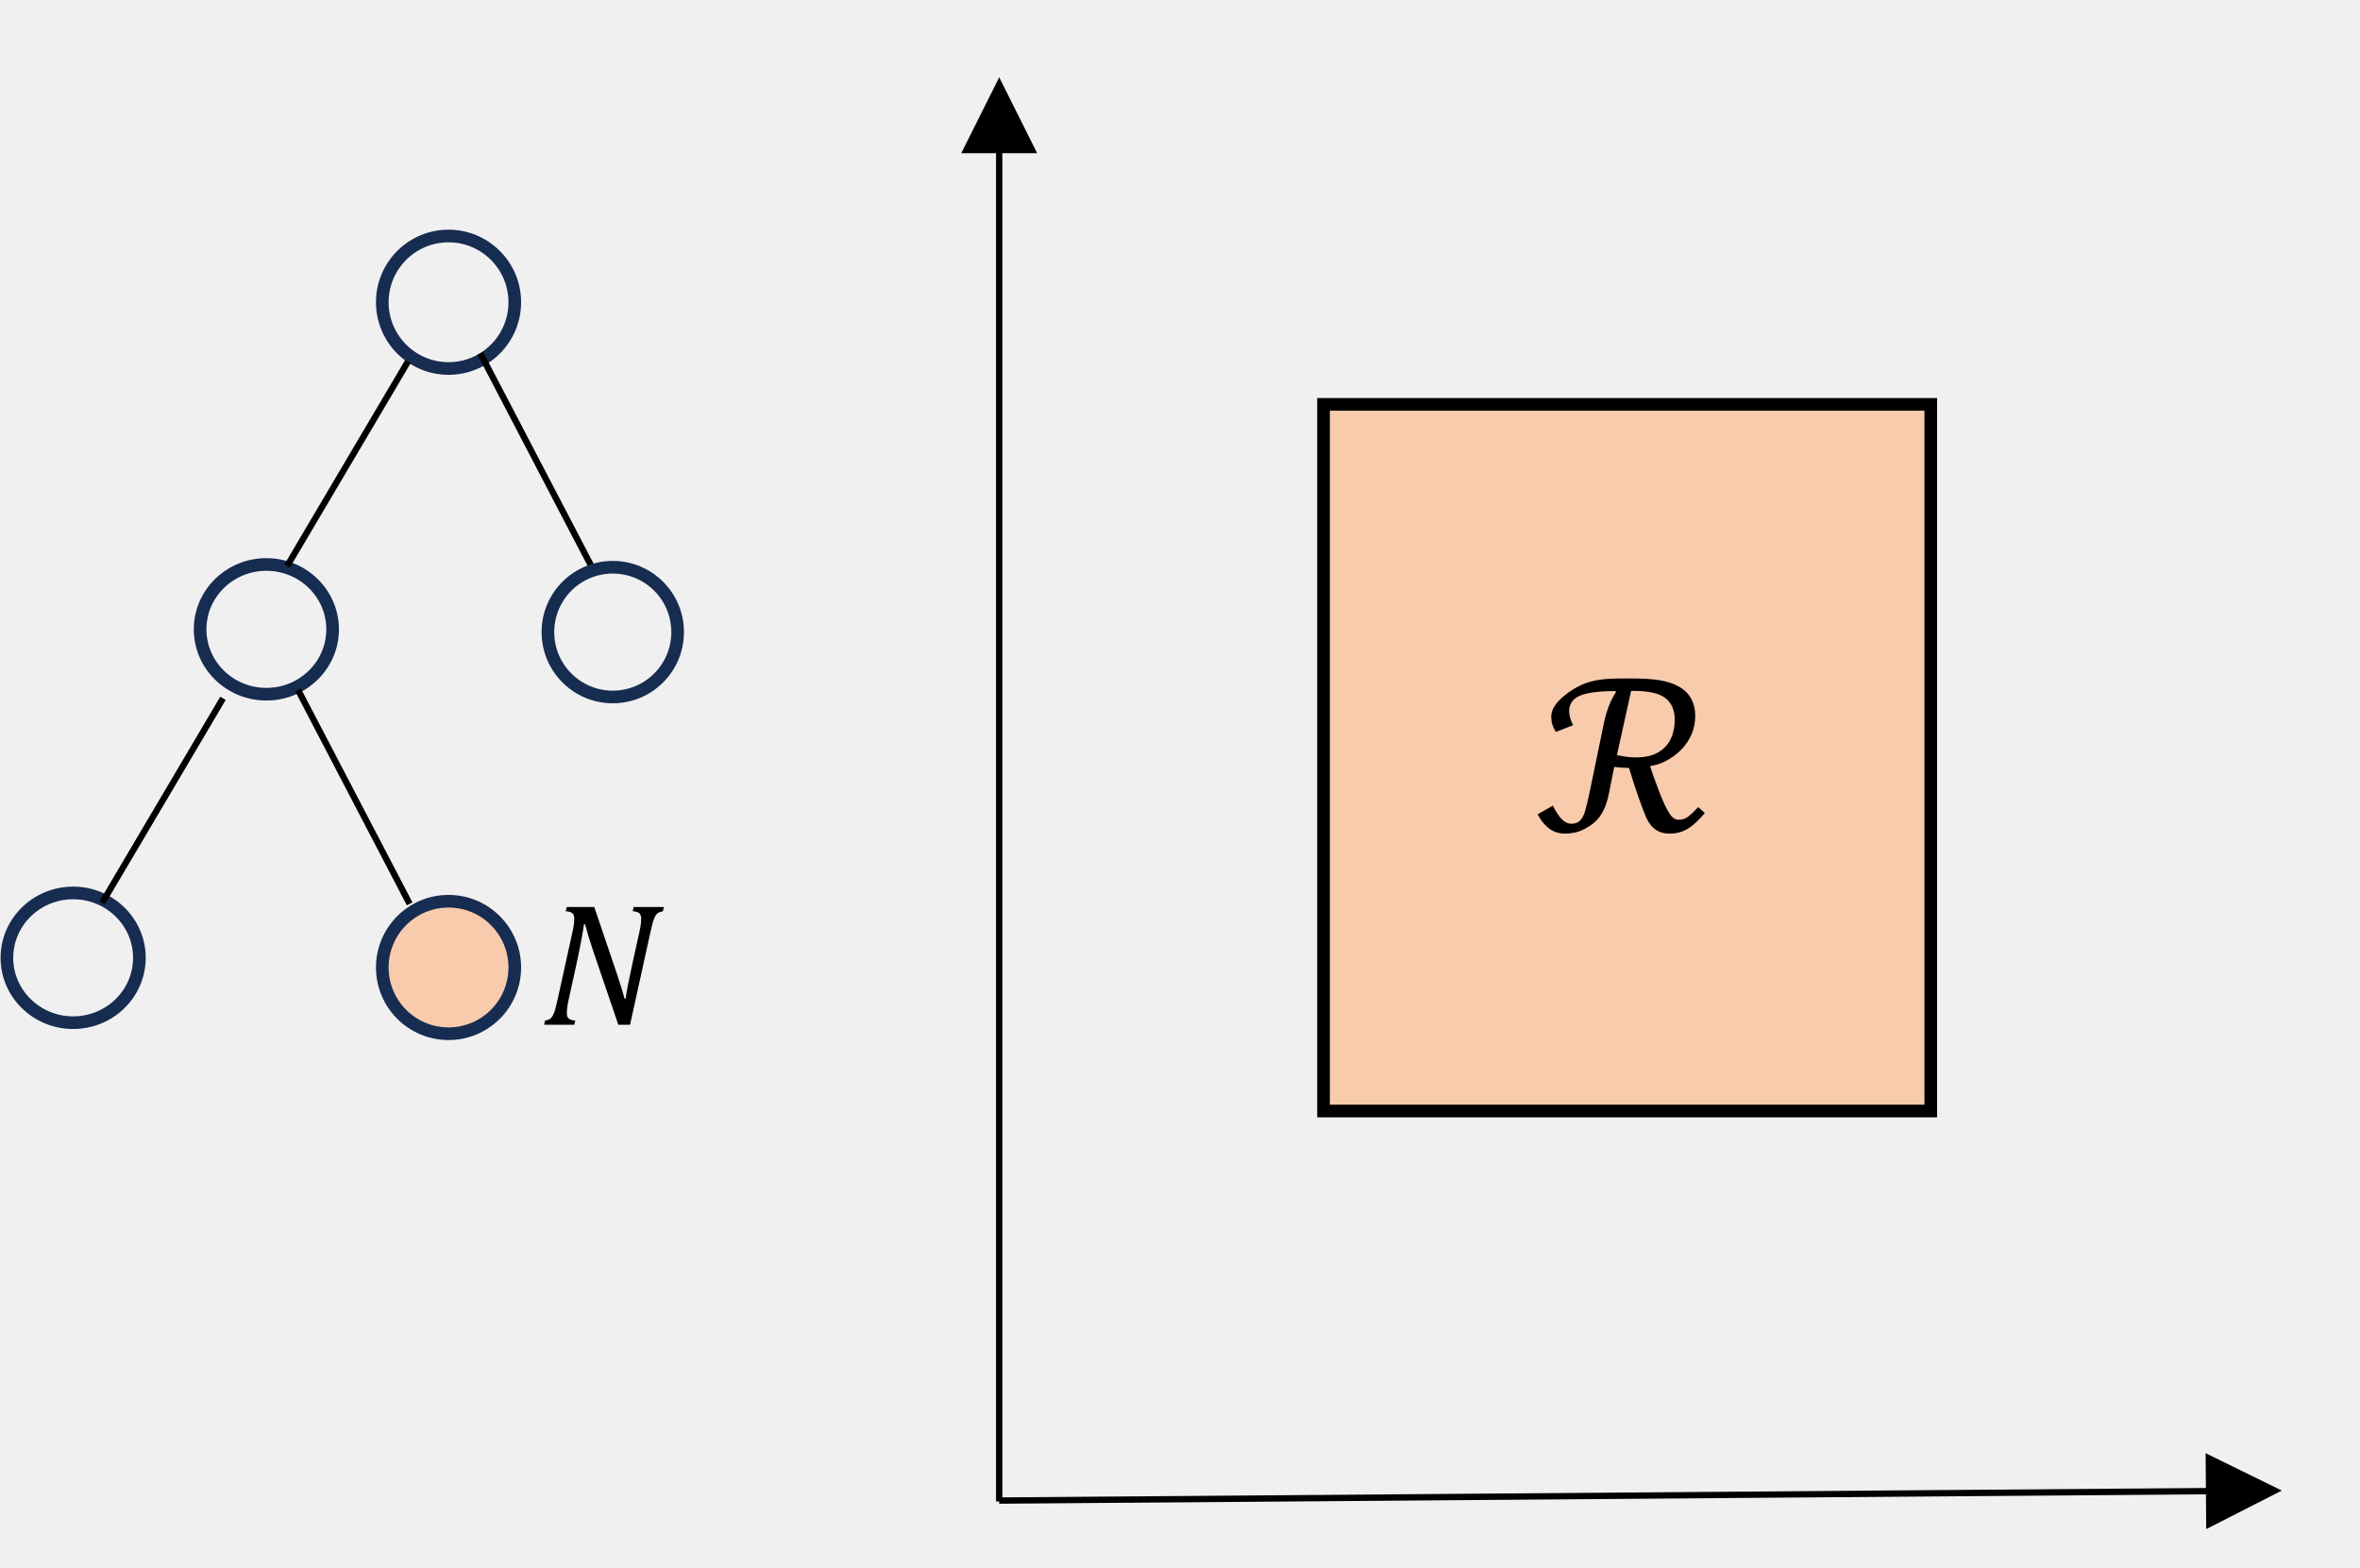
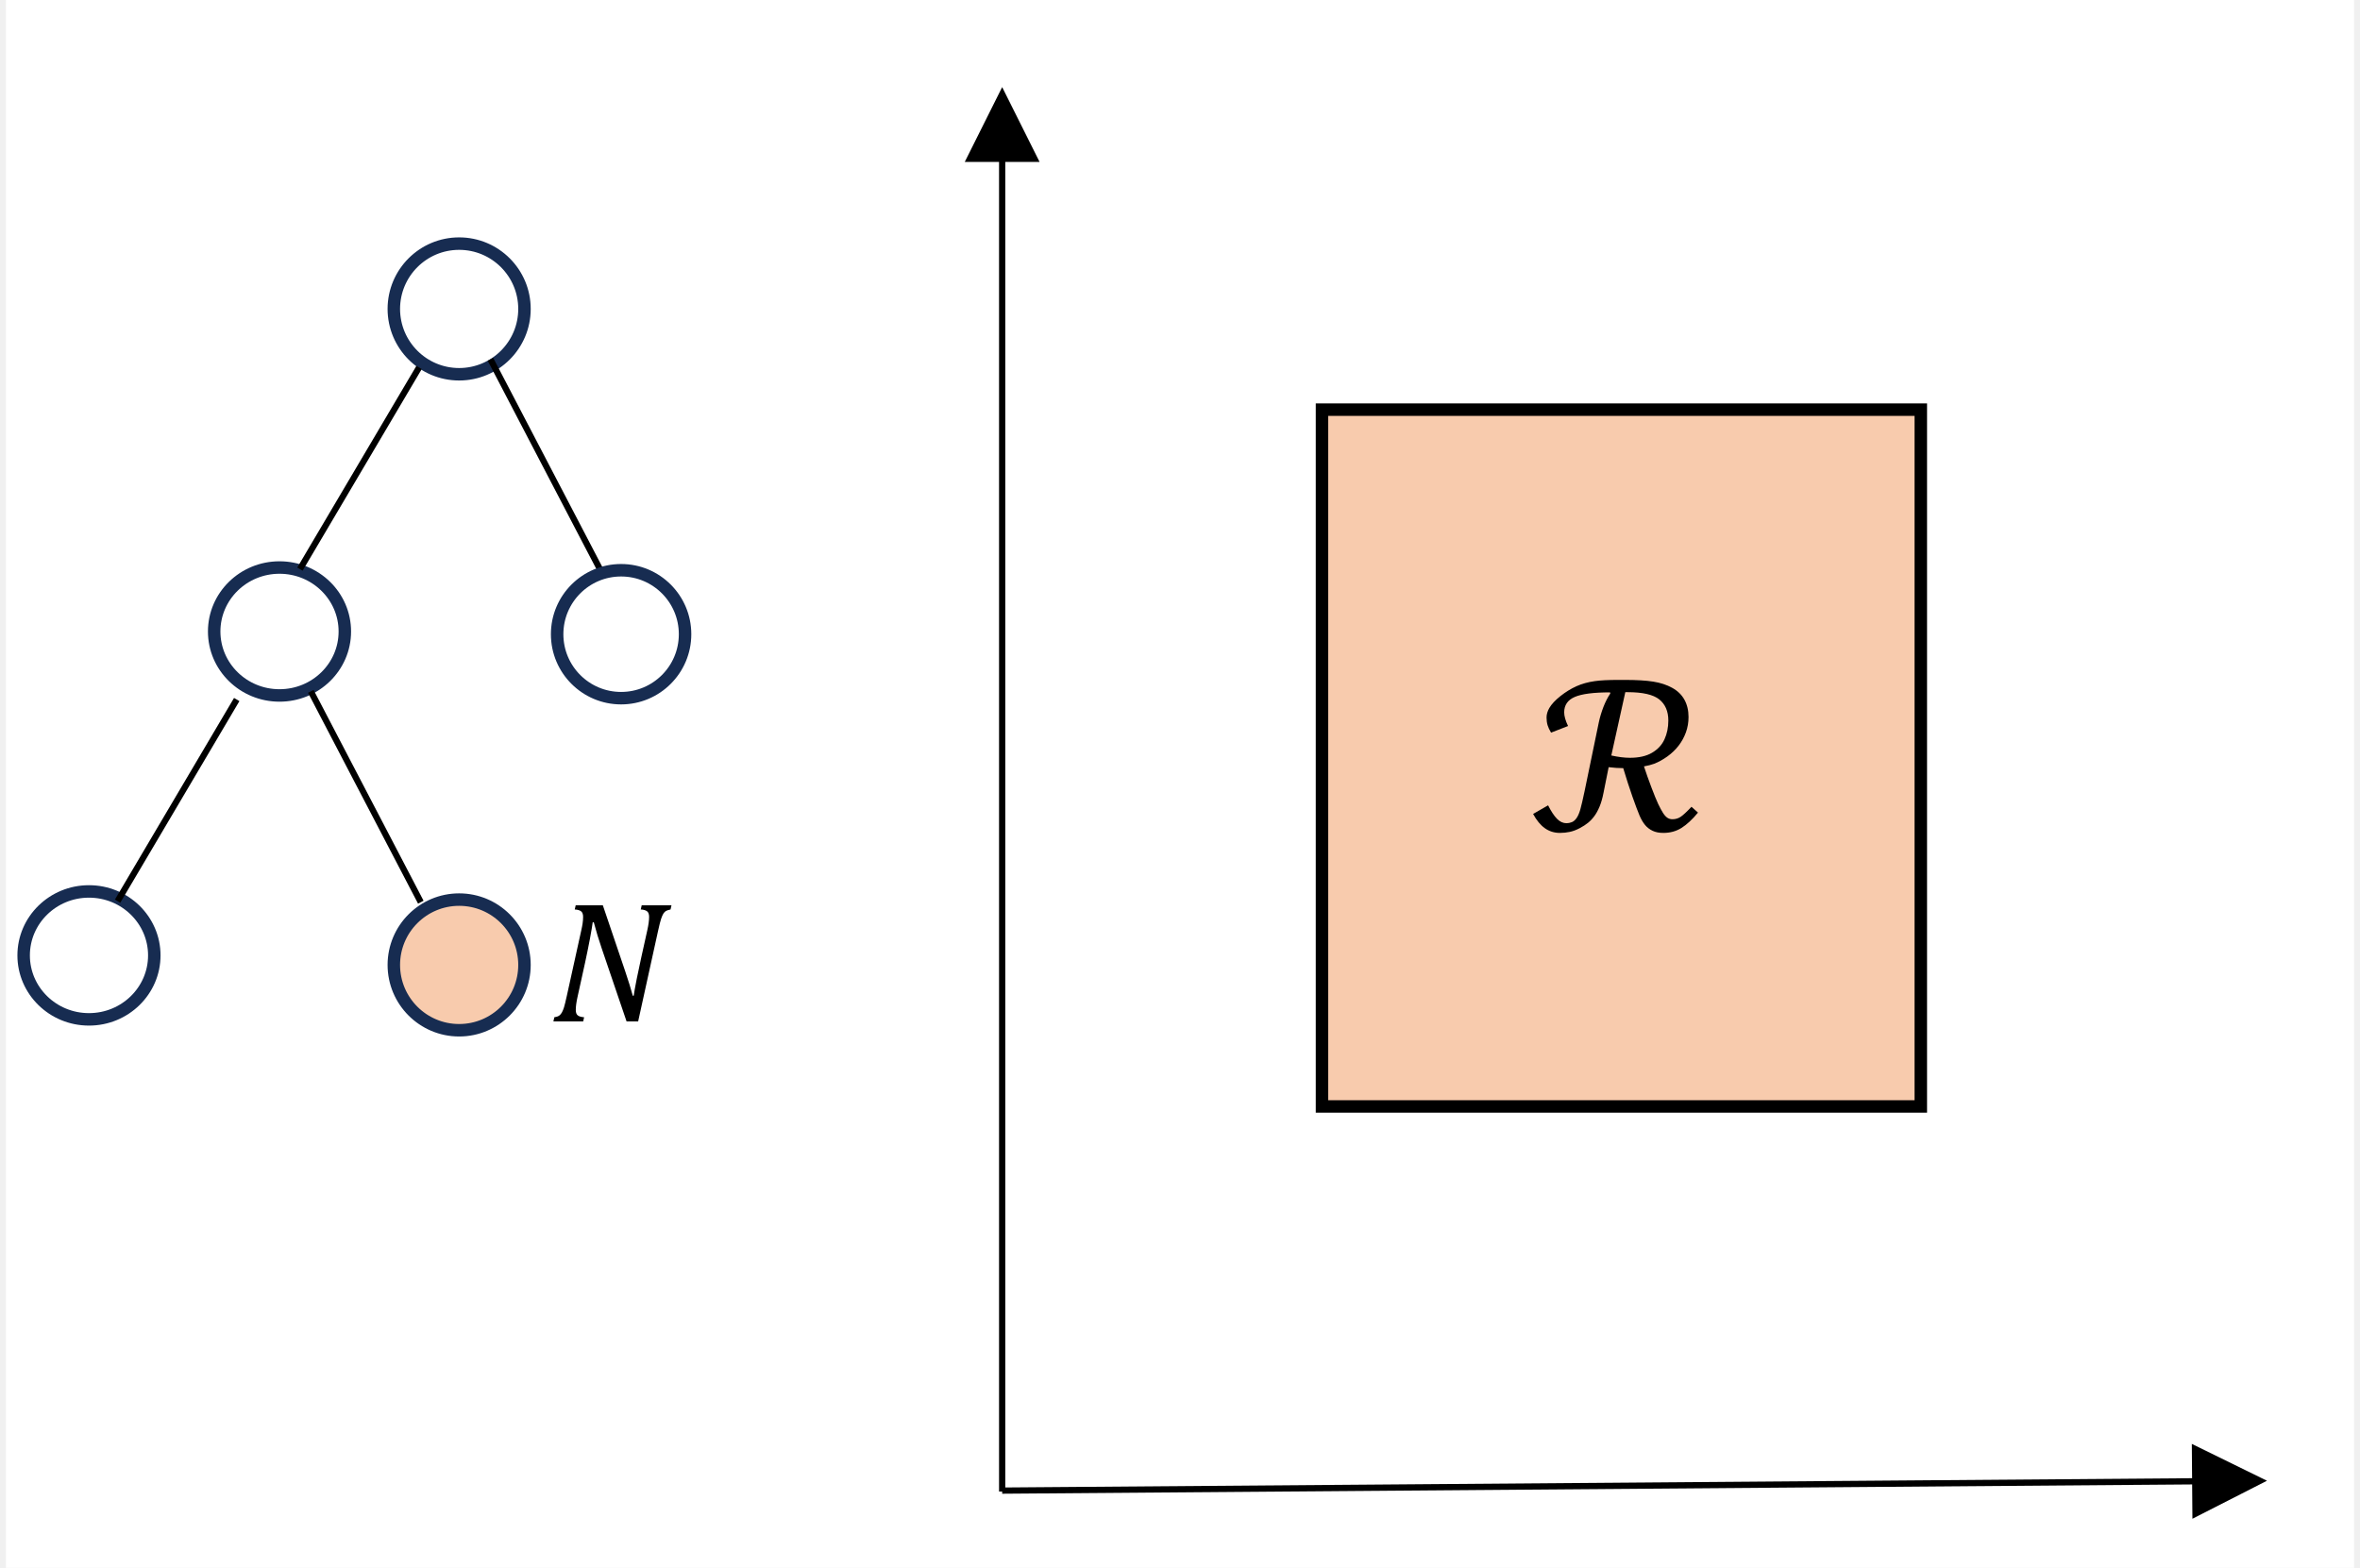
- <svg xmlns="http://www.w3.org/2000/svg" version="1.1" width="641.25pt" height="426pt" viewBox="0 0 641.25 426">
+ <svg xmlns="http://www.w3.org/2000/svg" version="1.1" width="641.25pt" height="426pt" viewBox="-3 -3 647 432">
+   <g id="deeditor_bgCarrier" stroke-width="0">
+     <rect id="dee_c_e" x="-3" y="-3" width="647" height="432" rx="0" fill="#ffffff" strokewidth="0" />
+   </g>
  <g>
-     <path d="M272.359 407.977V38.188H270.641V407.977ZM281.812 41.625 271.5 21 261.188 41.625ZM281.812 41.625" />
-     <path d="M271.508 408.582 602.824 405.996 602.812 404.277 271.492 406.863ZM599.465 415.477 620.008 405.004 599.301 394.852ZM599.465 415.477" />
+     <path d="M272.359 407.977V38.188H270.641V407.977ZM281.812 41.625 271.5 21 261.188 41.625ZM281.812 41.625" fill="#000000" />
+     <path d="M271.508 408.582 602.824 405.996 602.812 404.277 271.492 406.863ZM599.465 415.477 620.008 405.004 599.301 394.852ZM599.465 415.477" fill="#000000" />
    <path d="M359.625 109.875H524.625V301.875H359.625Z" fill="#f8cbad" />
    <path stroke-width="3.437" stroke-linecap="butt" stroke-miterlimit="8" stroke-linejoin="miter" fill="none" stroke="#000000" d="M359.625 109.875H524.625V301.875H359.625Z" />
-     <path d="M443.203 187.719 439.344 205.164C441.27 205.59 442.98 205.801 444.48 205.801 446.949 205.801 448.98 205.344 450.555 204.422 452.137 203.496 453.285 202.266 453.988 200.723 454.703 199.184 455.055 197.453 455.055 195.523 455.055 192.996 454.223 191.062 452.566 189.719 450.898 188.387 447.984 187.719 443.812 187.719ZM441.441 184.344H443.047C446.309 184.344 448.934 184.5 450.906 184.816 452.879 185.129 454.613 185.691 456.105 186.516 457.598 187.336 458.723 188.422 459.48 189.781 460.238 191.145 460.621 192.734 460.621 194.559 460.621 196.059 460.379 197.461 459.906 198.781 459.426 200.102 458.766 201.316 457.914 202.426 457.066 203.543 456.023 204.539 454.801 205.426 453.57 206.301 452.363 206.977 451.164 207.441 450.398 207.727 449.453 207.969 448.344 208.172 448.926 209.953 449.609 211.883 450.391 213.945 451.172 216.016 451.801 217.551 452.273 218.551 452.754 219.555 453.188 220.363 453.586 220.988 453.977 221.602 454.379 222.047 454.785 222.324 455.191 222.594 455.656 222.734 456.18 222.734 457.035 222.734 457.793 222.512 458.461 222.059 459.129 221.617 460.125 220.695 461.438 219.301L463.23 220.906C461.656 222.809 460.133 224.219 458.672 225.137 457.215 226.043 455.551 226.5 453.691 226.5 452.512 226.5 451.516 226.305 450.699 225.906 449.871 225.512 449.184 224.977 448.629 224.297 448.074 223.621 447.57 222.758 447.121 221.715 446.676 220.672 446.031 218.941 445.176 216.531 444.328 214.117 443.477 211.492 442.629 208.656 441.414 208.656 440.07 208.566 438.613 208.387L437.211 215.379C436.914 216.938 436.539 218.234 436.102 219.27 435.668 220.297 435.188 221.176 434.664 221.879 434.137 222.594 433.559 223.199 432.945 223.703 432.324 224.211 431.559 224.707 430.637 225.195 429.711 225.684 428.812 226.02 427.926 226.215 427.051 226.402 426.129 226.5 425.176 226.5 423.637 226.5 422.258 226.074 421.043 225.211 419.828 224.348 418.746 223.035 417.797 221.273L421.926 218.902C422.773 220.582 423.602 221.828 424.387 222.621 425.176 223.426 426.051 223.828 427.004 223.828 427.484 223.828 427.973 223.734 428.461 223.539 428.949 223.344 429.391 222.969 429.781 222.398 430.176 221.828 430.523 221.031 430.816 219.996 431.109 218.961 431.496 217.289 431.984 214.98L435.906 196.012C436.207 194.594 436.637 193.191 437.168 191.805 437.707 190.418 438.336 189.172 439.066 188.086L439.004 187.777C434.488 187.777 431.25 188.191 429.301 189.023 427.344 189.855 426.359 191.273 426.359 193.281 426.359 194.309 426.719 195.57 427.426 197.047L422.746 198.871C422.301 198.141 421.98 197.461 421.785 196.824 421.598 196.184 421.5 195.48 421.5 194.707 421.5 193.836 421.754 192.969 422.258 192.09 422.887 191.016 423.906 189.922 425.332 188.797 426.75 187.672 428.211 186.773 429.719 186.09 431.234 185.414 432.914 184.941 434.781 184.68 436.281 184.453 438.504 184.344 441.441 184.344ZM441.441 184.344" fill-rule="evenodd" />
+     <path d="M443.203 187.719 439.344 205.164C441.27 205.59 442.98 205.801 444.48 205.801 446.949 205.801 448.98 205.344 450.555 204.422 452.137 203.496 453.285 202.266 453.988 200.723 454.703 199.184 455.055 197.453 455.055 195.523 455.055 192.996 454.223 191.062 452.566 189.719 450.898 188.387 447.984 187.719 443.812 187.719ZM441.441 184.344H443.047C446.309 184.344 448.934 184.5 450.906 184.816 452.879 185.129 454.613 185.691 456.105 186.516 457.598 187.336 458.723 188.422 459.48 189.781 460.238 191.145 460.621 192.734 460.621 194.559 460.621 196.059 460.379 197.461 459.906 198.781 459.426 200.102 458.766 201.316 457.914 202.426 457.066 203.543 456.023 204.539 454.801 205.426 453.57 206.301 452.363 206.977 451.164 207.441 450.398 207.727 449.453 207.969 448.344 208.172 448.926 209.953 449.609 211.883 450.391 213.945 451.172 216.016 451.801 217.551 452.273 218.551 452.754 219.555 453.188 220.363 453.586 220.988 453.977 221.602 454.379 222.047 454.785 222.324 455.191 222.594 455.656 222.734 456.18 222.734 457.035 222.734 457.793 222.512 458.461 222.059 459.129 221.617 460.125 220.695 461.438 219.301L463.23 220.906C461.656 222.809 460.133 224.219 458.672 225.137 457.215 226.043 455.551 226.5 453.691 226.5 452.512 226.5 451.516 226.305 450.699 225.906 449.871 225.512 449.184 224.977 448.629 224.297 448.074 223.621 447.57 222.758 447.121 221.715 446.676 220.672 446.031 218.941 445.176 216.531 444.328 214.117 443.477 211.492 442.629 208.656 441.414 208.656 440.07 208.566 438.613 208.387L437.211 215.379C436.914 216.938 436.539 218.234 436.102 219.27 435.668 220.297 435.188 221.176 434.664 221.879 434.137 222.594 433.559 223.199 432.945 223.703 432.324 224.211 431.559 224.707 430.637 225.195 429.711 225.684 428.812 226.02 427.926 226.215 427.051 226.402 426.129 226.5 425.176 226.5 423.637 226.5 422.258 226.074 421.043 225.211 419.828 224.348 418.746 223.035 417.797 221.273L421.926 218.902C422.773 220.582 423.602 221.828 424.387 222.621 425.176 223.426 426.051 223.828 427.004 223.828 427.484 223.828 427.973 223.734 428.461 223.539 428.949 223.344 429.391 222.969 429.781 222.398 430.176 221.828 430.523 221.031 430.816 219.996 431.109 218.961 431.496 217.289 431.984 214.98L435.906 196.012C436.207 194.594 436.637 193.191 437.168 191.805 437.707 190.418 438.336 189.172 439.066 188.086L439.004 187.777C434.488 187.777 431.25 188.191 429.301 189.023 427.344 189.855 426.359 191.273 426.359 193.281 426.359 194.309 426.719 195.57 427.426 197.047L422.746 198.871C422.301 198.141 421.98 197.461 421.785 196.824 421.598 196.184 421.5 195.48 421.5 194.707 421.5 193.836 421.754 192.969 422.258 192.09 422.887 191.016 423.906 189.922 425.332 188.797 426.75 187.672 428.211 186.773 429.719 186.09 431.234 185.414 432.914 184.941 434.781 184.68 436.281 184.453 438.504 184.344 441.441 184.344ZM441.441 184.344" fill-rule="evenodd" fill="#000000" />
    <path stroke-width="3.437" stroke-linecap="butt" stroke-miterlimit="8" stroke-linejoin="miter" fill="none" stroke="#172c51" d="M103.875 82.125C103.875 72.188 111.938 64.125 121.875 64.125 131.812 64.125 139.875 72.188 139.875 82.125 139.875 92.062 131.812 100.125 121.875 100.125 111.938 100.125 103.875 92.062 103.875 82.125ZM103.875 82.125" />
    <path stroke-width="3.437" stroke-linecap="butt" stroke-miterlimit="8" stroke-linejoin="miter" fill="none" stroke="#172c51" d="M54.375 171C54.375 161.266 62.438 153.375 72.375 153.375 82.312 153.375 90.375 161.266 90.375 171 90.375 180.734 82.312 188.625 72.375 188.625 62.438 188.625 54.375 180.734 54.375 171ZM54.375 171" />
    <path stroke-width="3.437" stroke-linecap="butt" stroke-miterlimit="8" stroke-linejoin="miter" fill="none" stroke="#172c51" d="M1.875 260.25C1.875 250.516 9.938 242.625 19.875 242.625 29.812 242.625 37.875 250.516 37.875 260.25 37.875 269.984 29.812 277.875 19.875 277.875 9.938 277.875 1.875 269.984 1.875 260.25ZM1.875 260.25" />
    <path d="M103.875 262.875C103.875 252.938 111.938 244.875 121.875 244.875 131.812 244.875 139.875 252.938 139.875 262.875 139.875 272.812 131.812 280.875 121.875 280.875 111.938 280.875 103.875 272.812 103.875 262.875ZM103.875 262.875" fill="#f8cbad" fill-rule="evenodd" />
    <path stroke-width="3.437" stroke-linecap="butt" stroke-miterlimit="8" stroke-linejoin="miter" fill="none" stroke="#172c51" d="M103.875 262.875C103.875 252.938 111.938 244.875 121.875 244.875 131.812 244.875 139.875 252.938 139.875 262.875 139.875 272.812 131.812 280.875 121.875 280.875 111.938 280.875 103.875 272.812 103.875 262.875ZM103.875 262.875" />
    <path transform="matrix(-1,0,0,1,0,0)" stroke-width="1.719" stroke-linecap="butt" stroke-miterlimit="8" stroke-linejoin="miter" fill="none" stroke="#000000" d="M-110.836 98.25-78.004 153.812" />
    <path stroke-width="1.719" stroke-linecap="butt" stroke-miterlimit="8" stroke-linejoin="miter" fill="none" stroke="#000000" d="M130.5 96 160.809 154.086" />
    <path transform="matrix(-1,0,0,1,0,0)" stroke-width="1.719" stroke-linecap="butt" stroke-miterlimit="8" stroke-linejoin="miter" fill="none" stroke="#000000" d="M-60.586 189.75-27.754 245.312" />
    <path stroke-width="1.719" stroke-linecap="butt" stroke-miterlimit="8" stroke-linejoin="miter" fill="none" stroke="#000000" d="M81 187.5 111.309 245.586" />
    <path stroke-width="3.437" stroke-linecap="butt" stroke-miterlimit="8" stroke-linejoin="miter" fill="none" stroke="#172c51" d="M148.875 171.75C148.875 162.016 156.766 154.125 166.5 154.125 176.234 154.125 184.125 162.016 184.125 171.75 184.125 181.484 176.234 189.375 166.5 189.375 156.766 189.375 148.875 181.484 148.875 171.75ZM148.875 171.75" />
-     <path d="M153.988 246.449H161.469L167.656 264.703C168.539 267.328 169.23 269.551 169.719 271.363H169.973C170.102 270.414 170.387 268.824 170.828 266.609 171.277 264.391 171.684 262.449 172.059 260.797L173.699 253.41C174.047 251.863 174.219 250.605 174.219 249.637 174.219 248.902 174.031 248.391 173.664 248.102 173.297 247.816 172.719 247.641 171.914 247.598L172.176 246.449H180.383L180.121 247.598C179.527 247.727 179.102 247.867 178.844 248.016 178.59 248.176 178.359 248.414 178.156 248.723 177.953 249.039 177.742 249.523 177.516 250.191 177.301 250.852 177.031 251.934 176.699 253.434L171.195 278.445H168.008L161.16 258.328C160.336 255.93 159.609 253.531 158.977 251.137H158.676C158.578 251.934 158.324 253.453 157.906 255.699 157.477 257.941 157.035 260.129 156.57 262.266L154.508 271.621C154.176 273.105 154.012 274.328 154.012 275.281 154.012 275.984 154.184 276.48 154.539 276.766 154.891 277.059 155.484 277.23 156.309 277.297L156.051 278.445H147.848L148.102 277.297C148.703 277.199 149.145 277.051 149.445 276.84 149.738 276.629 149.992 276.328 150.195 275.953 150.398 275.578 150.586 275.129 150.758 274.59 150.93 274.051 151.184 273.008 151.531 271.453L155.512 253.41C155.672 252.742 155.789 252.098 155.887 251.488 155.977 250.883 156.031 250.262 156.031 249.637 156.031 248.902 155.844 248.391 155.477 248.102 155.109 247.816 154.531 247.641 153.727 247.598ZM153.988 246.449" fill-rule="evenodd" />
+     <path d="M153.988 246.449H161.469L167.656 264.703C168.539 267.328 169.23 269.551 169.719 271.363H169.973C170.102 270.414 170.387 268.824 170.828 266.609 171.277 264.391 171.684 262.449 172.059 260.797L173.699 253.41C174.047 251.863 174.219 250.605 174.219 249.637 174.219 248.902 174.031 248.391 173.664 248.102 173.297 247.816 172.719 247.641 171.914 247.598L172.176 246.449H180.383L180.121 247.598C179.527 247.727 179.102 247.867 178.844 248.016 178.59 248.176 178.359 248.414 178.156 248.723 177.953 249.039 177.742 249.523 177.516 250.191 177.301 250.852 177.031 251.934 176.699 253.434L171.195 278.445H168.008L161.16 258.328C160.336 255.93 159.609 253.531 158.977 251.137H158.676C158.578 251.934 158.324 253.453 157.906 255.699 157.477 257.941 157.035 260.129 156.57 262.266L154.508 271.621C154.176 273.105 154.012 274.328 154.012 275.281 154.012 275.984 154.184 276.48 154.539 276.766 154.891 277.059 155.484 277.23 156.309 277.297L156.051 278.445H147.848L148.102 277.297C148.703 277.199 149.145 277.051 149.445 276.84 149.738 276.629 149.992 276.328 150.195 275.953 150.398 275.578 150.586 275.129 150.758 274.59 150.93 274.051 151.184 273.008 151.531 271.453L155.512 253.41C155.672 252.742 155.789 252.098 155.887 251.488 155.977 250.883 156.031 250.262 156.031 249.637 156.031 248.902 155.844 248.391 155.477 248.102 155.109 247.816 154.531 247.641 153.727 247.598ZM153.988 246.449" fill-rule="evenodd" fill="#000000" />
  </g>
</svg>
